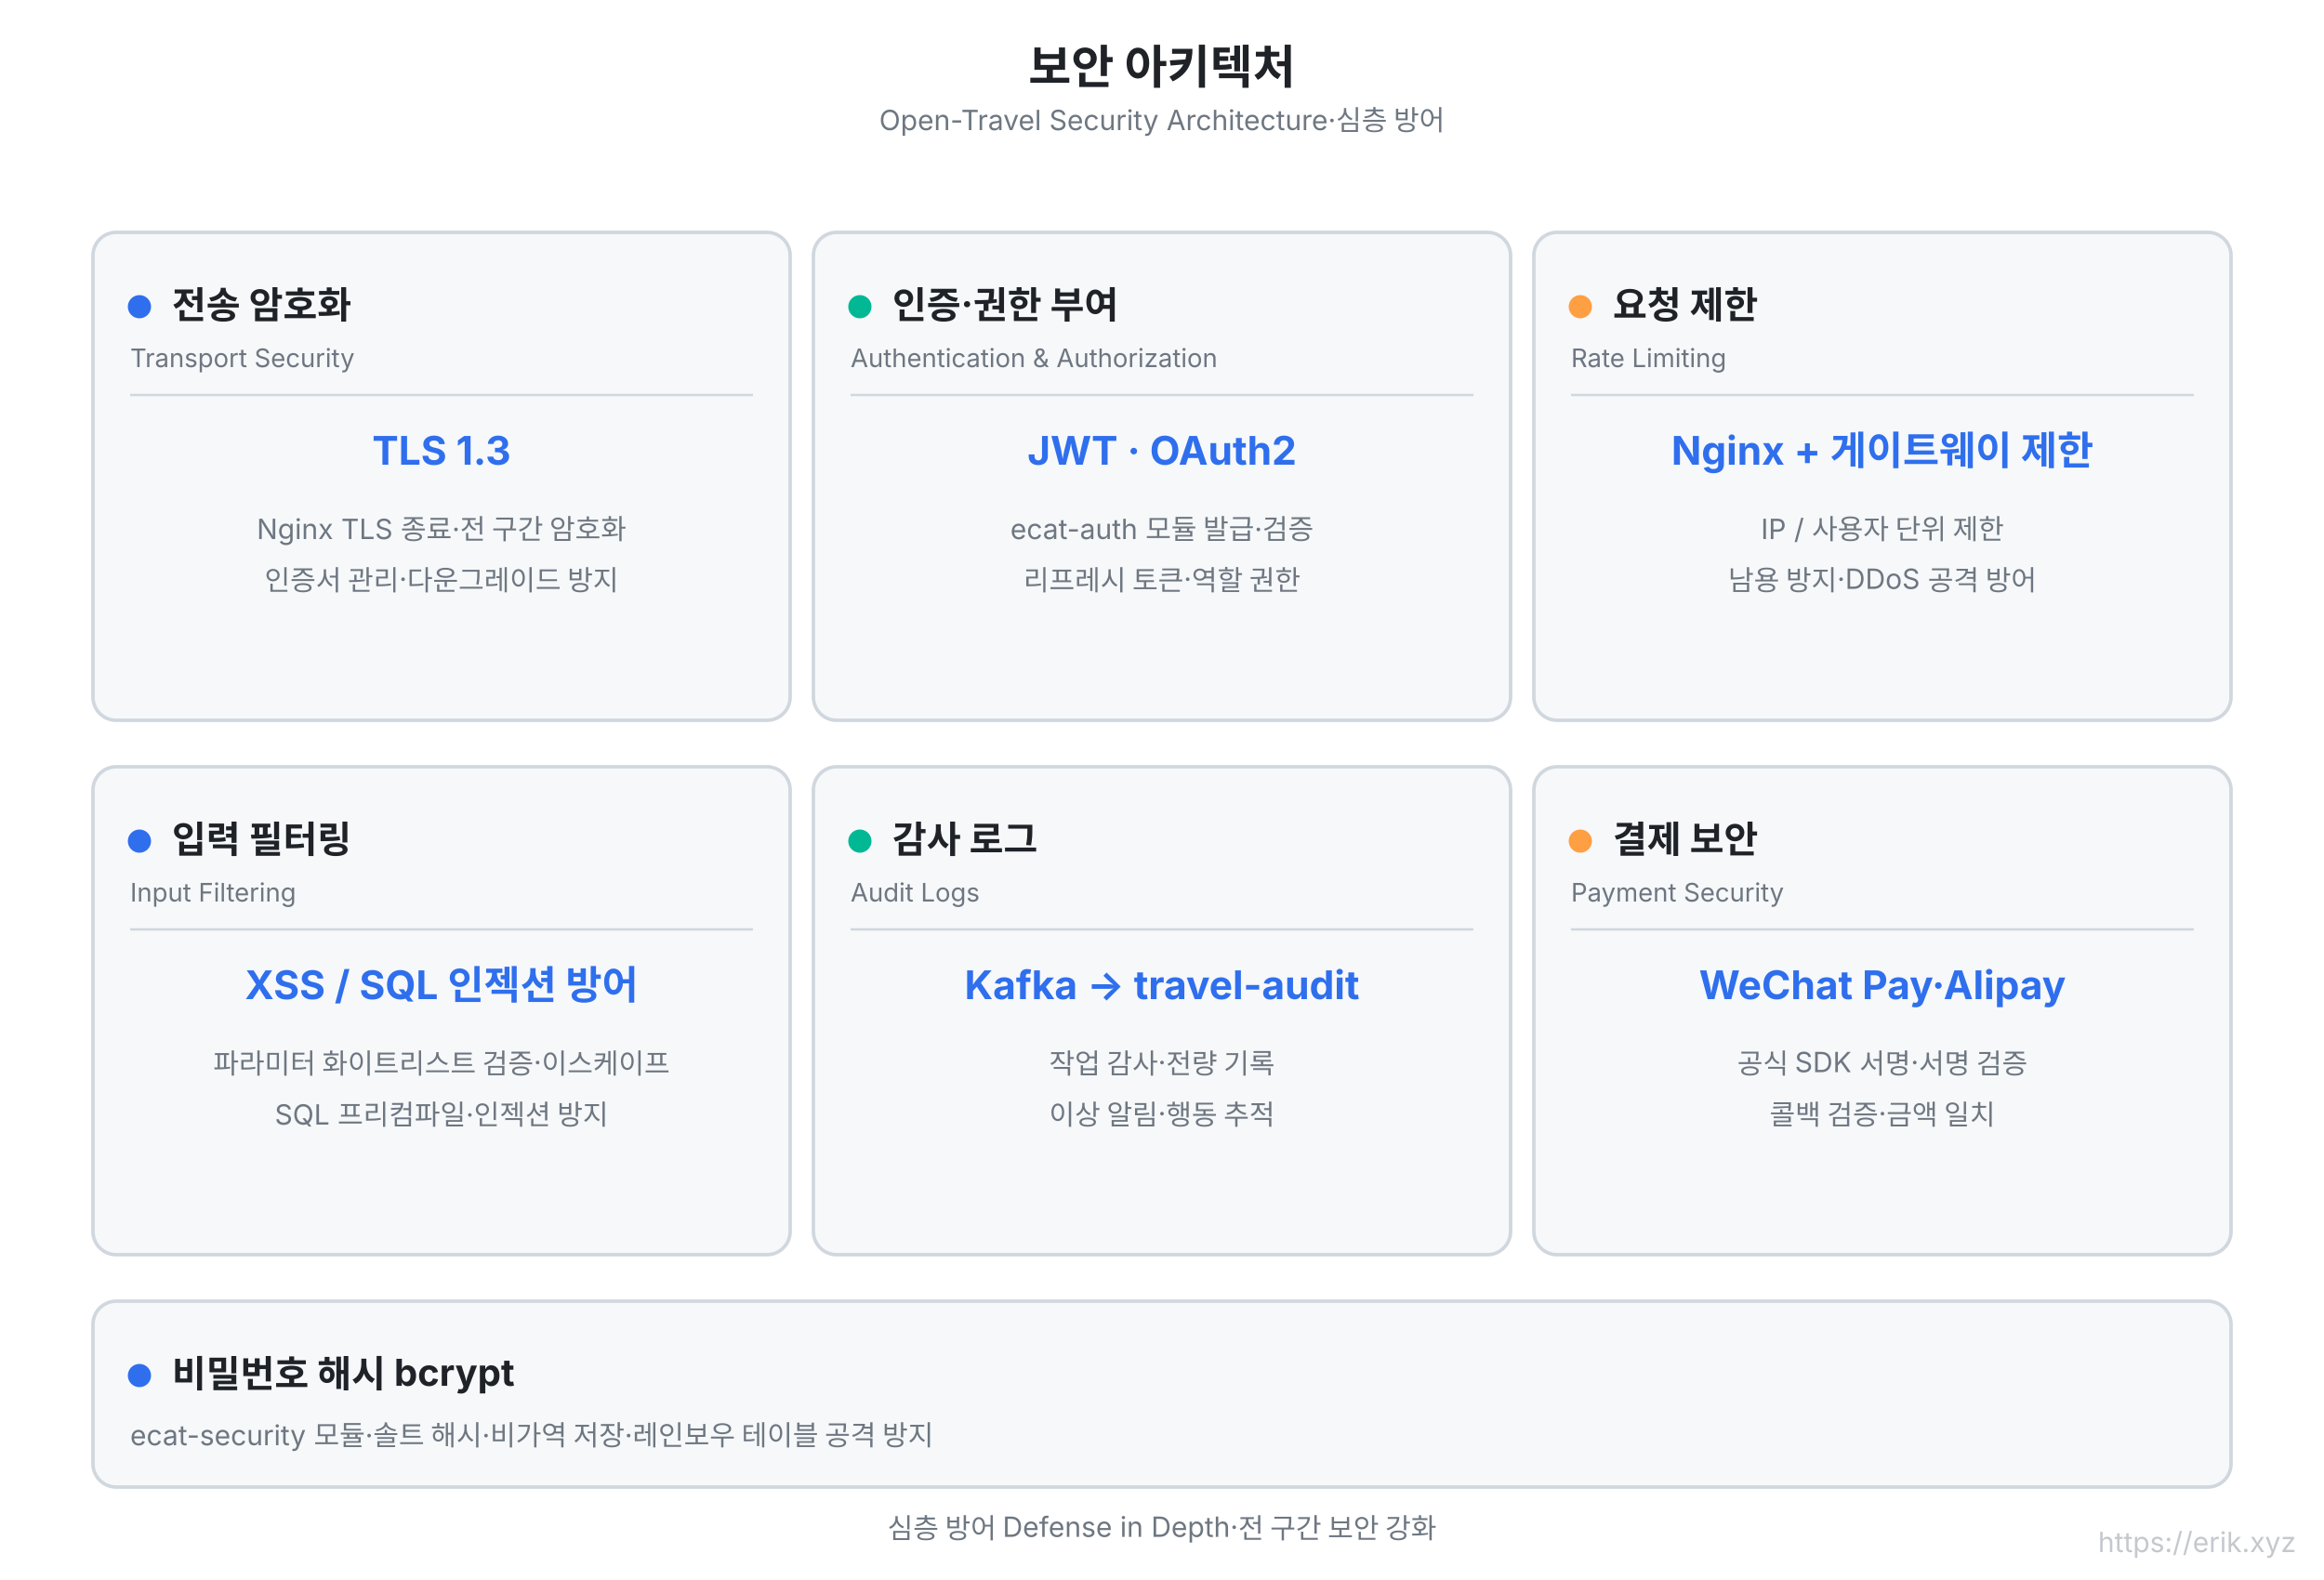
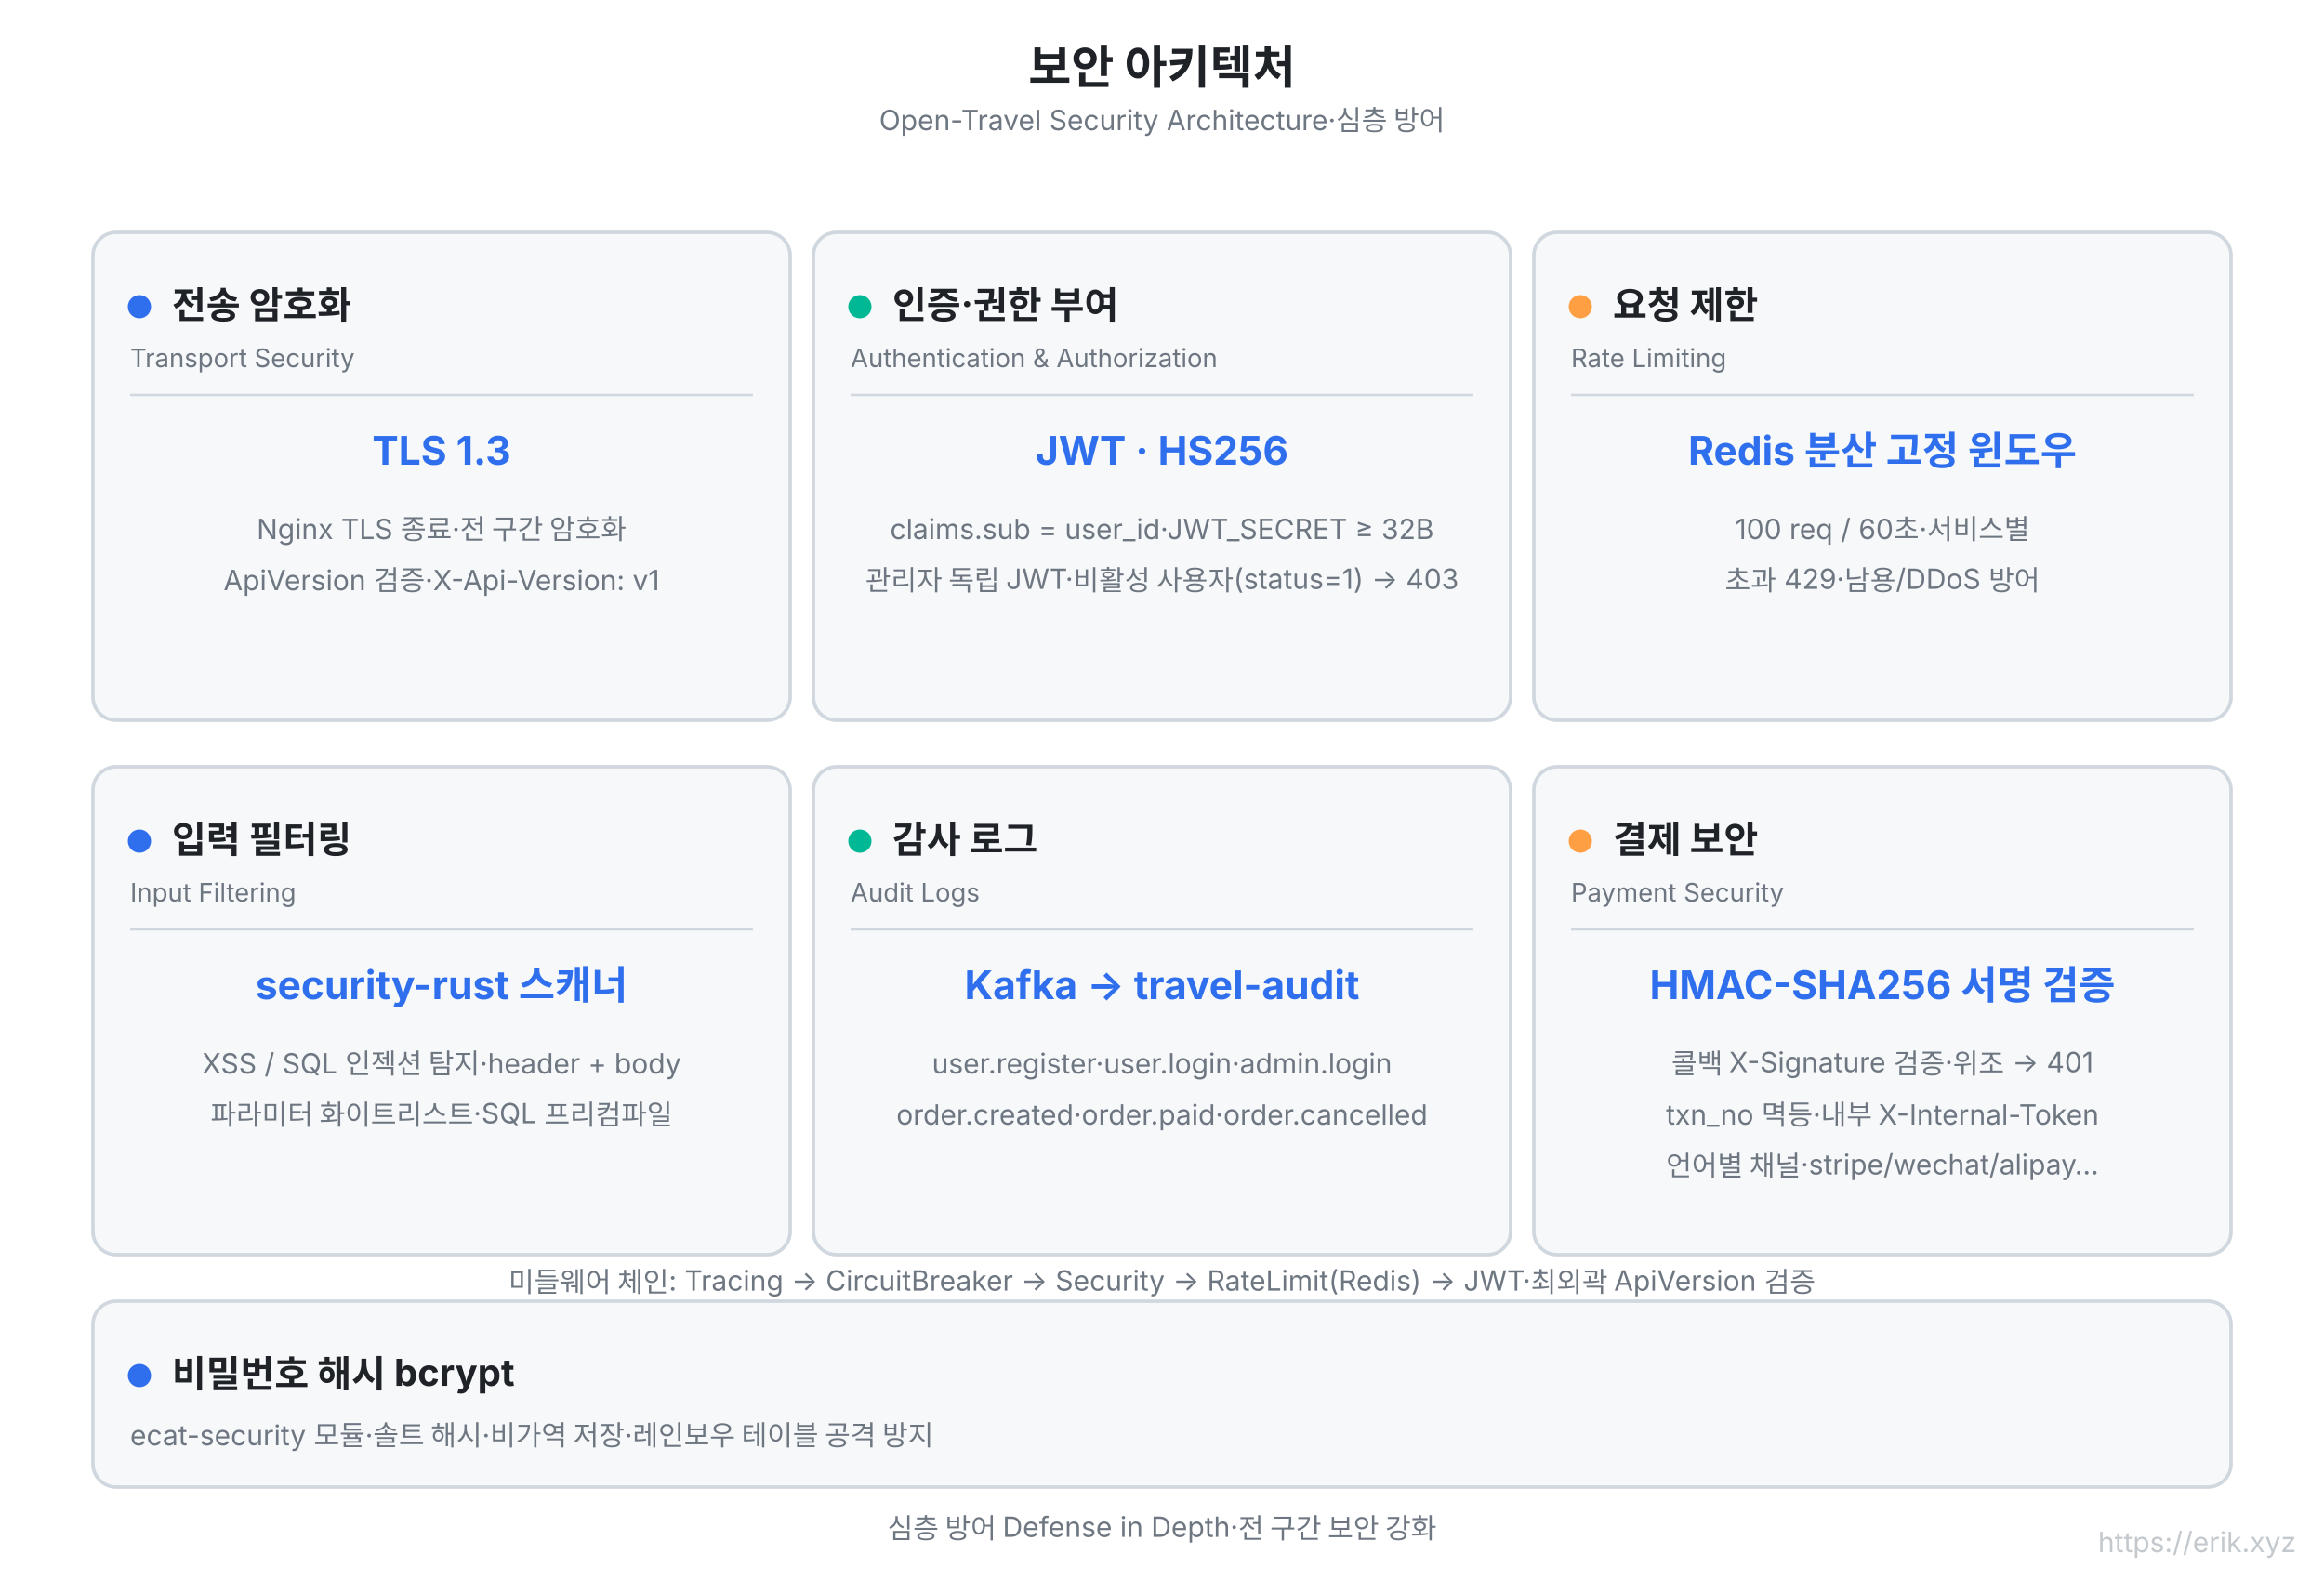
<svg xmlns="http://www.w3.org/2000/svg" width="1000" height="680" viewBox="0 0 1000 680">
  <defs>
    <style>
      text { font-family: system-ui, -apple-system, 'Segoe UI', sans-serif; }
      .t-title { font-size: 20px; font-weight: 700; fill: #1f2328; }
      .t-sub  { font-size: 12px; fill: #6e7781; }
      .t-h    { font-size: 16px; font-weight: 700; fill: #1f2328; }
      .t-eng  { font-size: 11px; fill: #6e7781; }
      .t-kw   { font-size: 17px; font-weight: 700; fill: #2f6fed; }
      .t-s    { font-size: 12px; fill: #6e7781; }
      .panel  { fill: #f6f8fa; stroke: #d0d7de; stroke-width: 1.5; rx: 10; }
      .line   { stroke: #d0d7de; stroke-width: 1; }
    </style>
  </defs>
  <rect width="1000" height="680" fill="#ffffff" />
  <text x="500" y="36" text-anchor="middle" class="t-title">보안 아키텍처</text>
  <text x="500" y="56" text-anchor="middle" class="t-sub">Open-Travel Security Architecture·심층 방어</text>
  <rect x="40" y="100" width="300" height="210" class="panel" />
  <circle cx="60" cy="132" r="5" fill="#2f6fed" />
  <text x="74" y="137" class="t-h">전송 암호화</text>
  <text x="56" y="158" class="t-eng">Transport Security</text>
  <line x1="56" y1="170" x2="324" y2="170" class="line" />
  <text x="190" y="200" text-anchor="middle" class="t-kw">TLS 1.3</text>
  <text x="190" y="232" text-anchor="middle" class="t-s">Nginx TLS 종료·전 구간 암호화</text>
-   <text x="190" y="254" text-anchor="middle" class="t-s">인증서 관리·다운그레이드 방지</text>
+   <text x="190" y="254" text-anchor="middle" class="t-s">ApiVersion 검증·X-Api-Version: v1</text>
  <rect x="350" y="100" width="300" height="210" class="panel" />
  <circle cx="370" cy="132" r="5" fill="#00b894" />
  <text x="384" y="137" class="t-h">인증·권한 부여</text>
  <text x="366" y="158" class="t-eng">Authentication &amp; Authorization</text>
  <line x1="366" y1="170" x2="634" y2="170" class="line" />
-   <text x="500" y="200" text-anchor="middle" class="t-kw">JWT · OAuth2</text>
-   <text x="500" y="232" text-anchor="middle" class="t-s">ecat-auth 모듈 발급·검증</text>
-   <text x="500" y="254" text-anchor="middle" class="t-s">리프레시 토큰·역할 권한</text>
+   <text x="500" y="200" text-anchor="middle" class="t-kw">JWT · HS256</text>
+   <text x="500" y="232" text-anchor="middle" class="t-s">claims.sub = user_id·JWT_SECRET ≥ 32B</text>
+   <text x="500" y="254" text-anchor="middle" class="t-s">관리자 독립 JWT·비활성 사용자(status=1) → 403</text>
  <rect x="660" y="100" width="300" height="210" class="panel" />
  <circle cx="680" cy="132" r="5" fill="#ff9f43" />
  <text x="694" y="137" class="t-h">요청 제한</text>
  <text x="676" y="158" class="t-eng">Rate Limiting</text>
  <line x1="676" y1="170" x2="944" y2="170" class="line" />
-   <text x="810" y="200" text-anchor="middle" class="t-kw">Nginx + 게이트웨이 제한</text>
-   <text x="810" y="232" text-anchor="middle" class="t-s">IP / 사용자 단위 제한</text>
-   <text x="810" y="254" text-anchor="middle" class="t-s">남용 방지·DDoS 공격 방어</text>
+   <text x="810" y="200" text-anchor="middle" class="t-kw">Redis 분산 고정 윈도우</text>
+   <text x="810" y="232" text-anchor="middle" class="t-s">100 req / 60초·서비스별</text>
+   <text x="810" y="254" text-anchor="middle" class="t-s">초과 429·남용/DDoS 방어</text>
  <rect x="40" y="330" width="300" height="210" class="panel" />
  <circle cx="60" cy="362" r="5" fill="#2f6fed" />
  <text x="74" y="367" class="t-h">입력 필터링</text>
  <text x="56" y="388" class="t-eng">Input Filtering</text>
  <line x1="56" y1="400" x2="324" y2="400" class="line" />
-   <text x="190" y="430" text-anchor="middle" class="t-kw">XSS / SQL 인젝션 방어</text>
-   <text x="190" y="462" text-anchor="middle" class="t-s">파라미터 화이트리스트 검증·이스케이프</text>
-   <text x="190" y="484" text-anchor="middle" class="t-s">SQL 프리컴파일·인젝션 방지</text>
+   <text x="190" y="430" text-anchor="middle" class="t-kw">security-rust 스캐너</text>
+   <text x="190" y="462" text-anchor="middle" class="t-s">XSS / SQL 인젝션 탐지·header + body</text>
+   <text x="190" y="484" text-anchor="middle" class="t-s">파라미터 화이트리스트·SQL 프리컴파일</text>
  <rect x="350" y="330" width="300" height="210" class="panel" />
  <circle cx="370" cy="362" r="5" fill="#00b894" />
  <text x="384" y="367" class="t-h">감사 로그</text>
  <text x="366" y="388" class="t-eng">Audit Logs</text>
  <line x1="366" y1="400" x2="634" y2="400" class="line" />
  <text x="500" y="430" text-anchor="middle" class="t-kw">Kafka → travel-audit</text>
-   <text x="500" y="462" text-anchor="middle" class="t-s">작업 감사·전량 기록</text>
-   <text x="500" y="484" text-anchor="middle" class="t-s">이상 알림·행동 추적</text>
+   <text x="500" y="462" text-anchor="middle" class="t-s">user.register·user.login·admin.login</text>
+   <text x="500" y="484" text-anchor="middle" class="t-s">order.created·order.paid·order.cancelled</text>
  <rect x="660" y="330" width="300" height="210" class="panel" />
  <circle cx="680" cy="362" r="5" fill="#ff9f43" />
  <text x="694" y="367" class="t-h">결제 보안</text>
  <text x="676" y="388" class="t-eng">Payment Security</text>
  <line x1="676" y1="400" x2="944" y2="400" class="line" />
-   <text x="810" y="430" text-anchor="middle" class="t-kw">WeChat Pay·Alipay</text>
-   <text x="810" y="462" text-anchor="middle" class="t-s">공식 SDK 서명·서명 검증</text>
-   <text x="810" y="484" text-anchor="middle" class="t-s">콜백 검증·금액 일치</text>
+   <text x="810" y="430" text-anchor="middle" class="t-kw">HMAC-SHA256 서명 검증</text>
+   <text x="810" y="462" text-anchor="middle" class="t-s">콜백 X-Signature 검증·위조 → 401</text>
+   <text x="810" y="484" text-anchor="middle" class="t-s">txn_no 멱등·내부 X-Internal-Token</text>
+   <text x="810" y="506" text-anchor="middle" class="t-s">언어별 채널·stripe/wechat/alipay…</text>
+   <text x="500" y="556" text-anchor="middle" class="t-s">미들웨어 체인: Tracing → CircuitBreaker → Security → RateLimit(Redis) → JWT·최외곽 ApiVersion 검증</text>
  <rect x="40" y="560" width="920" height="80" class="panel" />
  <circle cx="60" cy="592" r="5" fill="#2f6fed" />
  <text x="74" y="597" class="t-h">비밀번호 해시 bcrypt</text>
  <text x="56" y="622" class="t-s">ecat-security 모듈·솔트 해시·비가역 저장·레인보우 테이블 공격 방지</text>
  <text x="500" y="662" text-anchor="middle" class="t-sub">심층 방어 Defense in Depth·전 구간 보안 강화</text>
  <text x="988" y="668" text-anchor="end" font-size="12" fill="#8b949e" fill-opacity="0.5" font-family="system-ui, -apple-system, 'Segoe UI', sans-serif">https://erik.xyz</text>
</svg>
